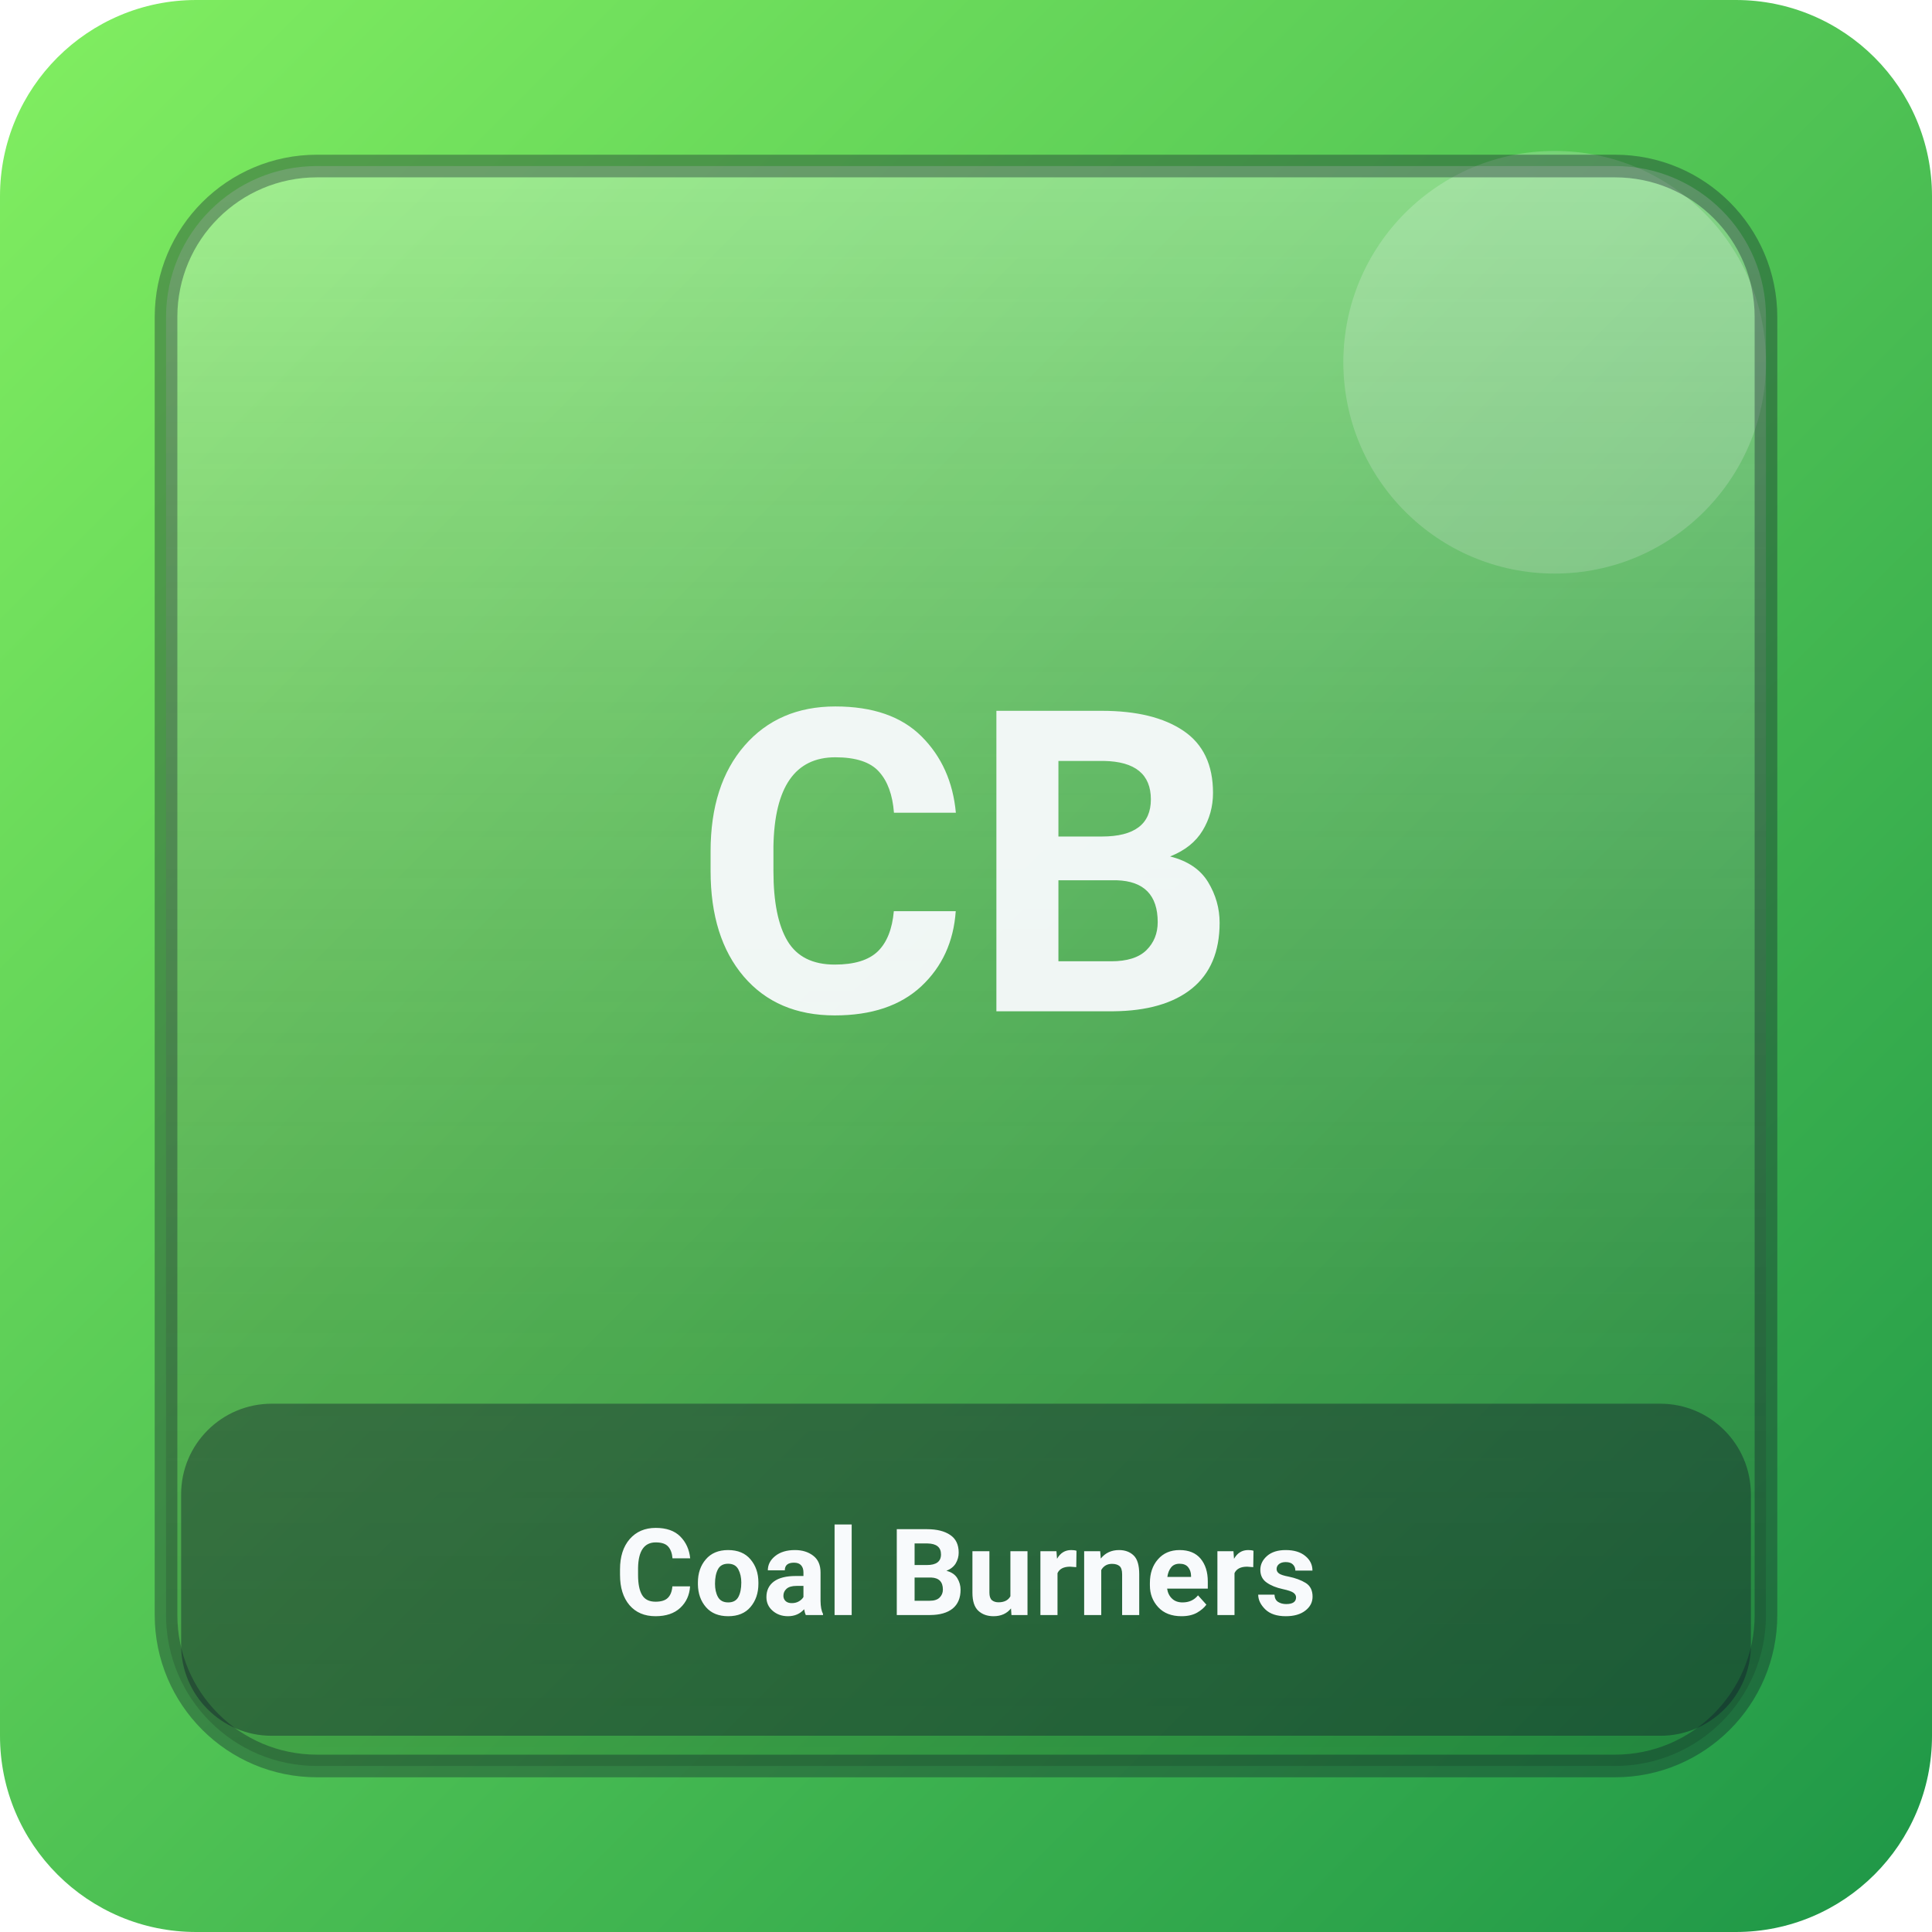
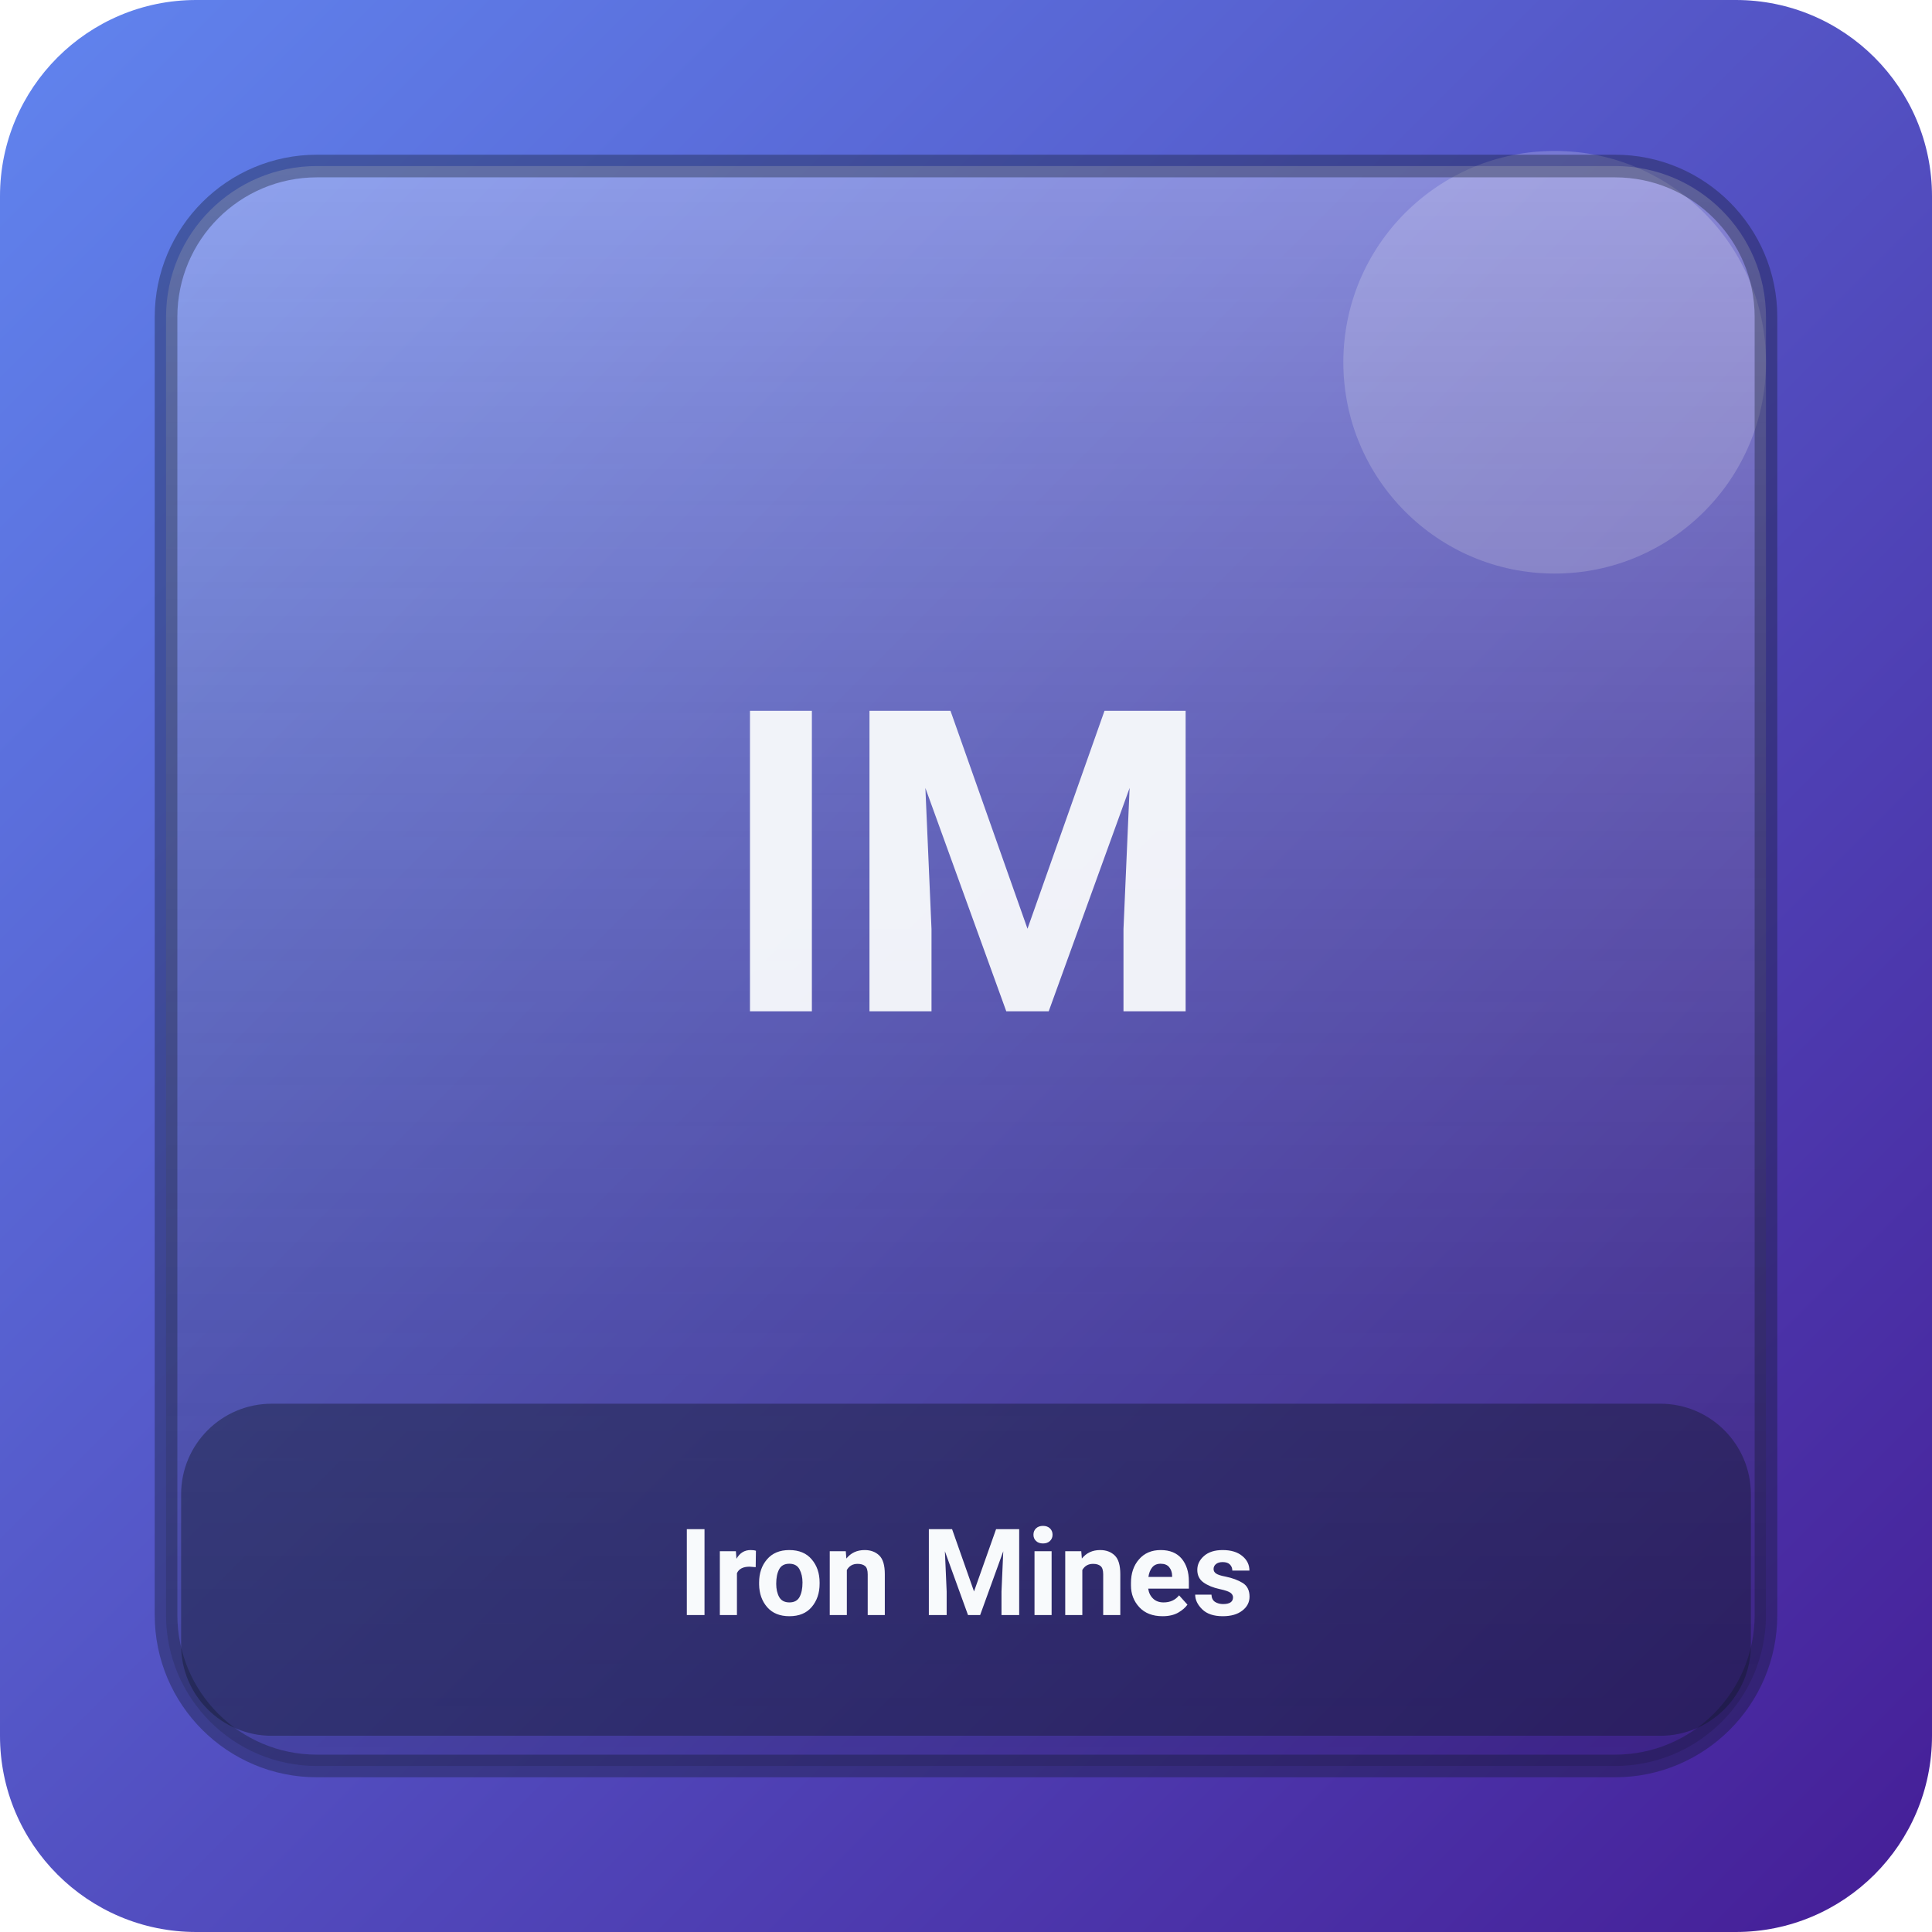
- <svg xmlns="http://www.w3.org/2000/svg" viewBox="0 0 256 256" role="img" aria-label="Coal Burners">
+ <svg xmlns="http://www.w3.org/2000/svg" viewBox="0 0 256 256" role="img" aria-label="Iron Mines">
  <defs>
    <linearGradient id="bg" x1="0" y1="0" x2="1" y2="1">
-       <stop offset="0%" stop-color="hsl(106 82% 66%)" />
-       <stop offset="100%" stop-color="hsl(141 68% 35%)" />
+       <stop offset="0%" stop-color="hsl(225 82% 66%)" />
+       <stop offset="100%" stop-color="hsl(260 68% 35%)" />
    </linearGradient>
    <linearGradient id="panel" x1="0" y1="0" x2="0" y2="1">
      <stop offset="0%" stop-color="rgba(255,255,255,0.3)" />
      <stop offset="100%" stop-color="rgba(0,0,0,0.15)" />
    </linearGradient>
  </defs>
  <rect width="256" height="256" rx="26" fill="url(#bg)" />
  <circle cx="206" cy="48" r="28" fill="rgba(255,255,255,0.2)" />
  <rect x="22" y="22" width="212" height="212" rx="20" fill="url(#panel)" stroke="rgba(15,23,42,0.35)" stroke-width="3" />
-   <text x="128" y="134" text-anchor="middle" font-size="56" font-family="Roboto,sans-serif" fill="rgba(248,250,252,0.95)" font-weight="700">CB</text>
+   <text x="128" y="134" text-anchor="middle" font-size="56" font-family="Roboto,sans-serif" fill="rgba(248,250,252,0.95)" font-weight="700">IM</text>
  <rect x="24" y="186" width="208" height="44" rx="12" fill="rgba(15,23,42,0.4)" />
-   <text x="128" y="214" text-anchor="middle" font-size="16" font-family="Roboto,sans-serif" fill="#f8fafc" font-weight="600">Coal Burners</text>
+   <text x="128" y="214" text-anchor="middle" font-size="16" font-family="Roboto,sans-serif" fill="#f8fafc" font-weight="600">Iron Mines</text>
</svg>
